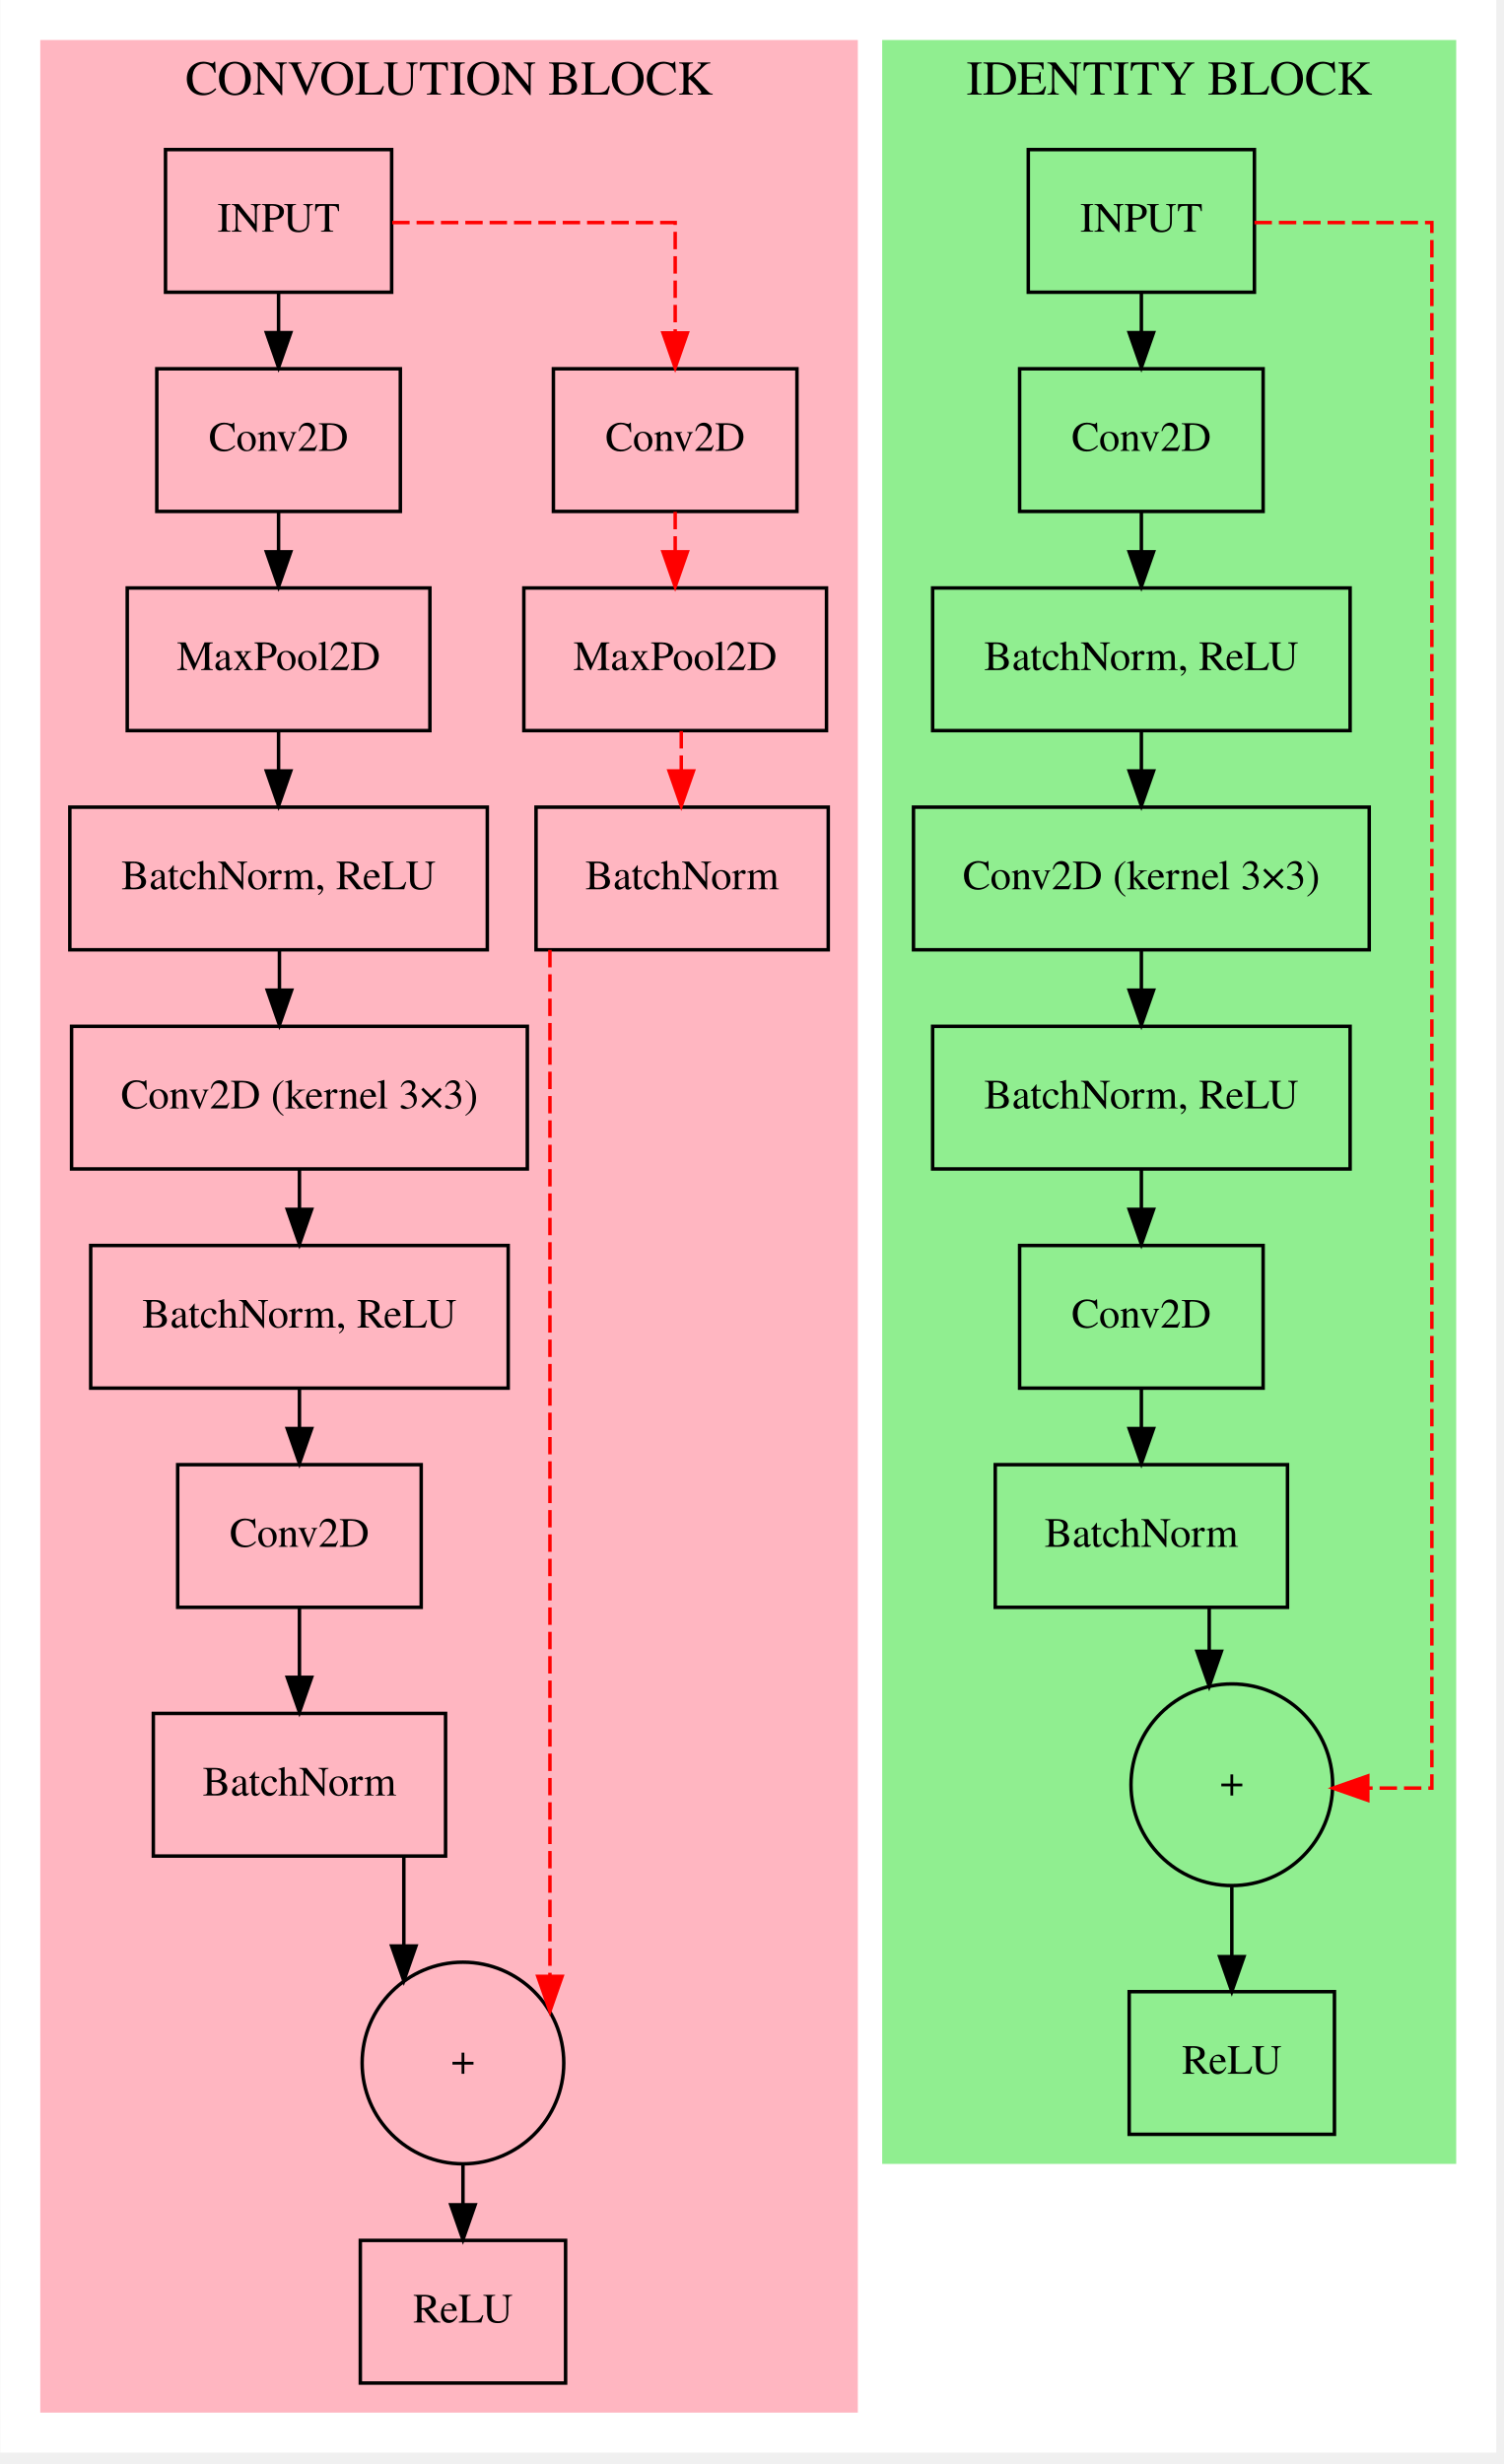
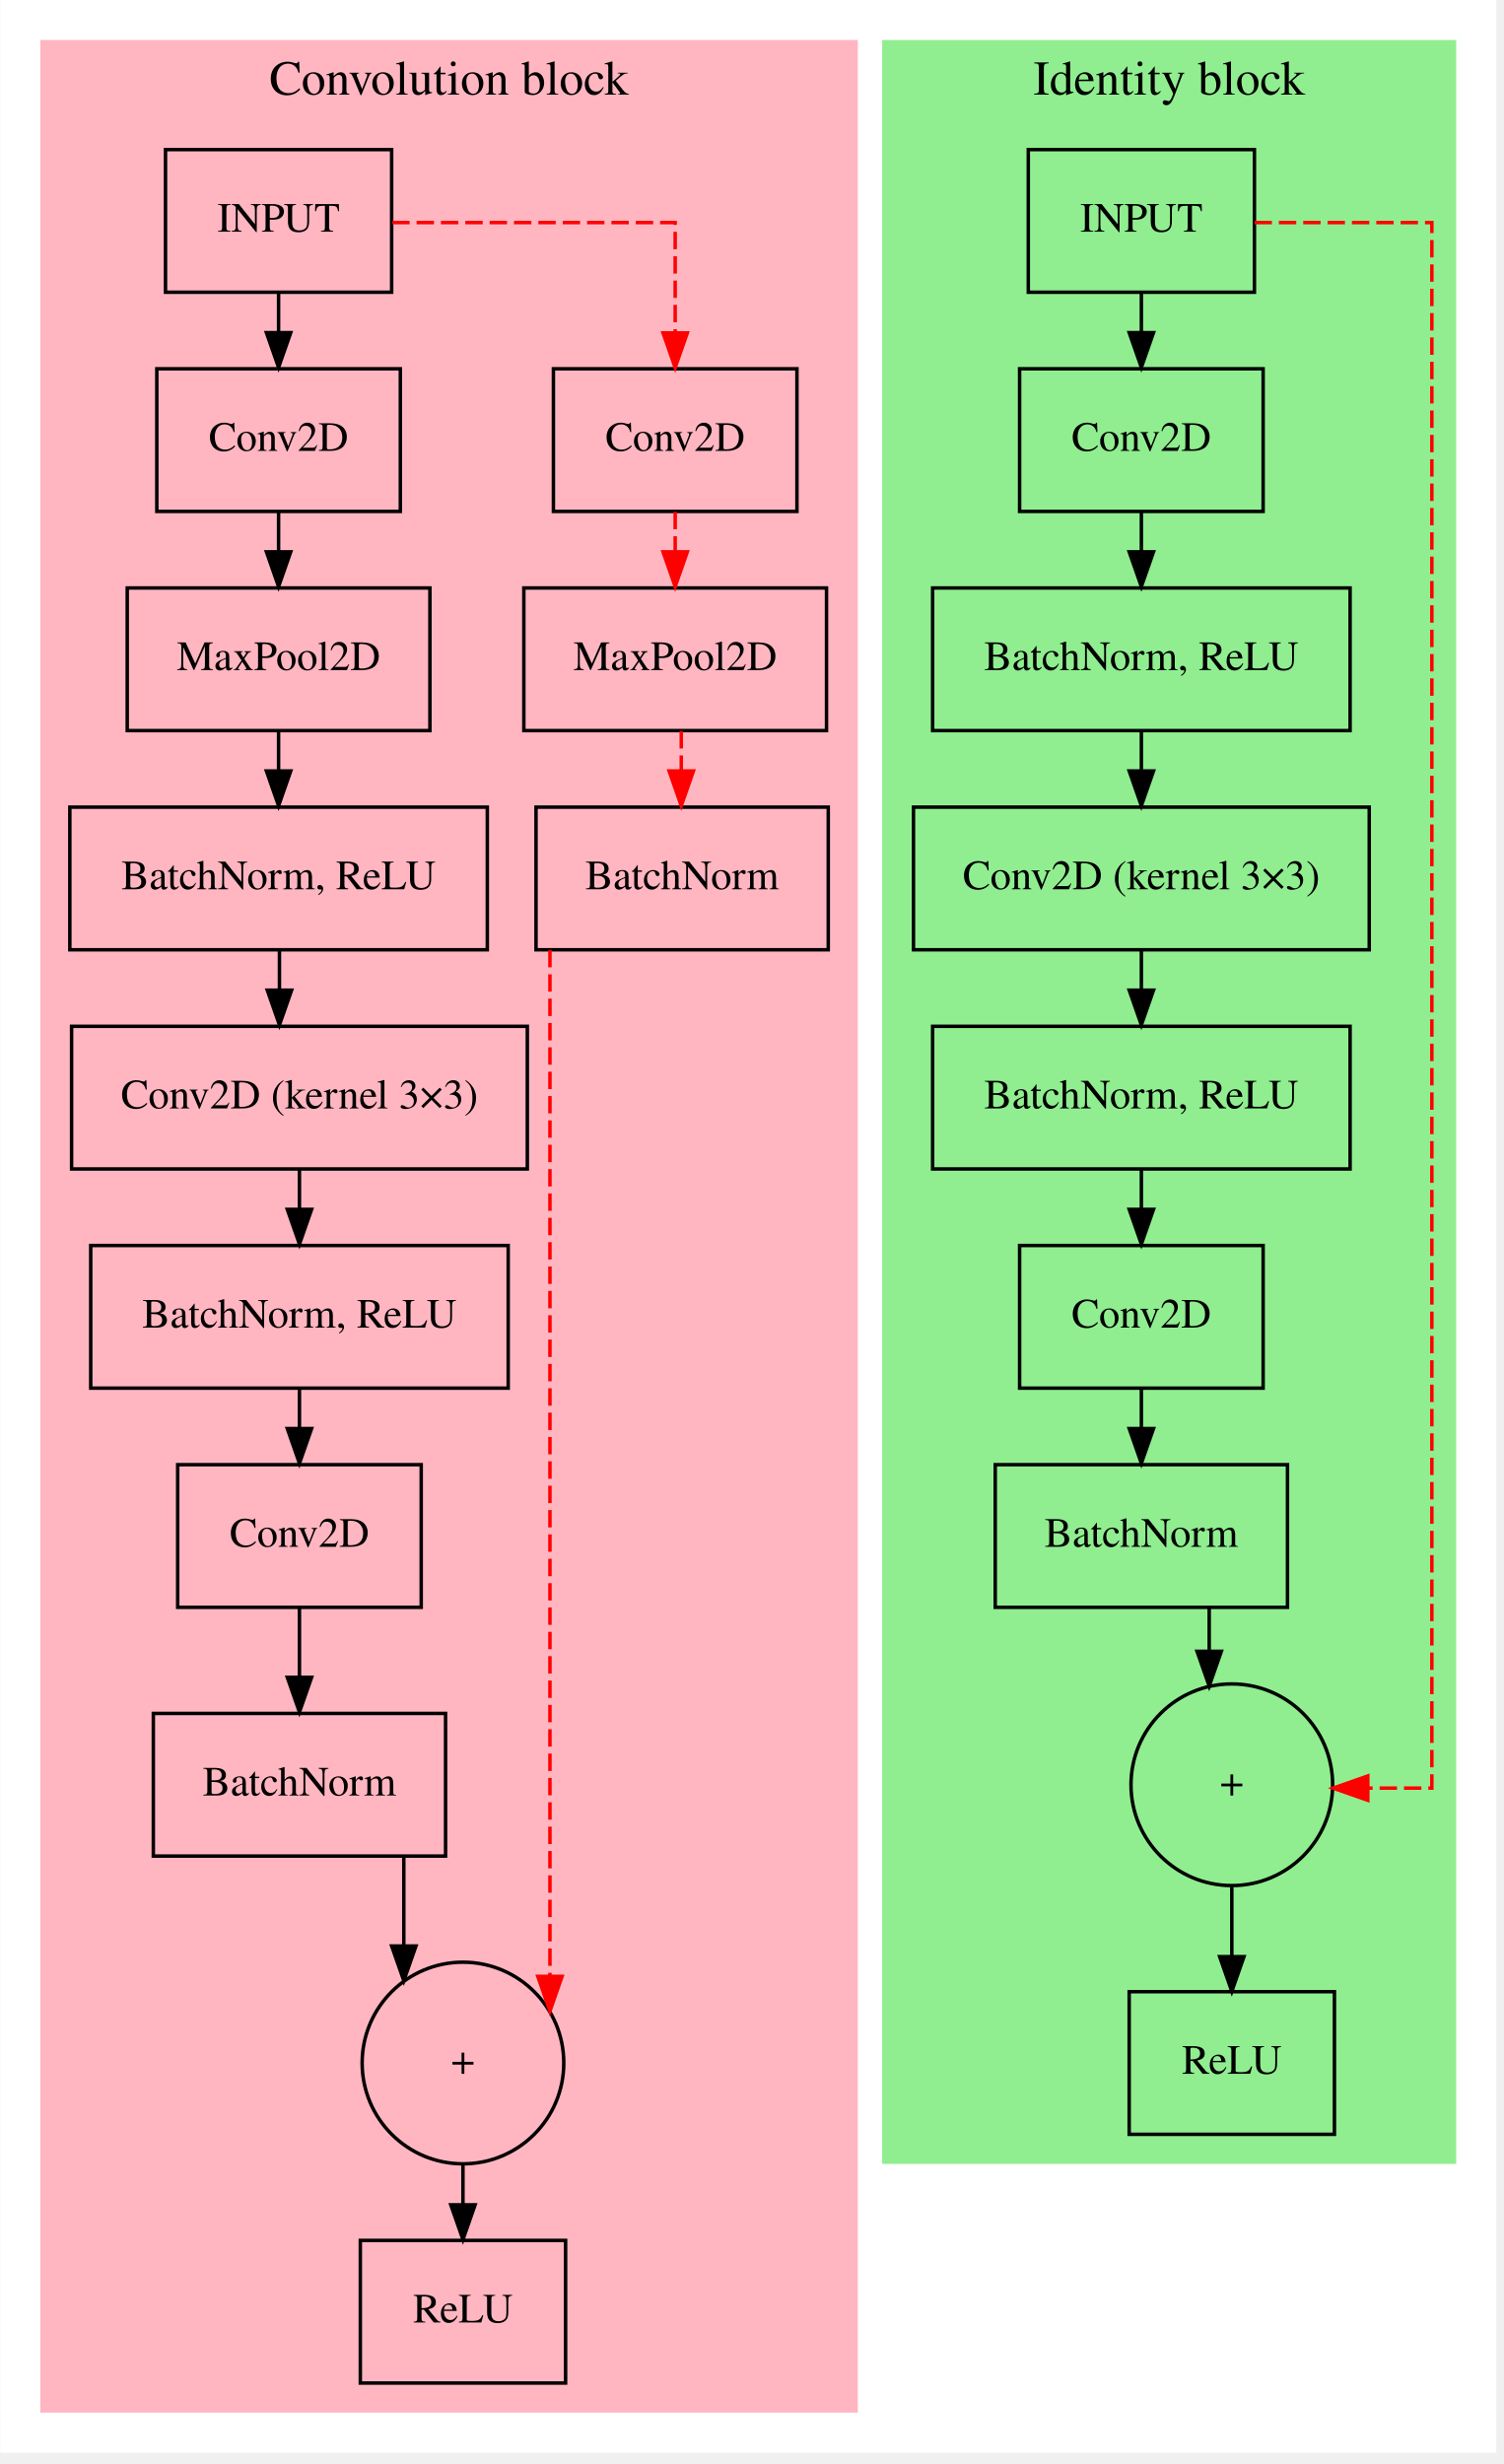
<svg xmlns="http://www.w3.org/2000/svg" width="324pt" height="531pt" viewBox="0.00 0.00 324.00 531.18">
  <g id="graph0" class="graph" transform="scale(0.75 0.75) rotate(0) translate(4 700.97)">
    <polygon fill="white" stroke="transparent" points="-4,4 -4,-700.97 426,-700.97 426,4 -4,4" />
    <g id="clust1" class="cluster">
      <polygon fill="lightpink" stroke="lightpink" points="8,-8 8,-688.97 242,-688.97 242,-8 8,-8" />
-       <text text-anchor="middle" x="125" y="-673.77" font-family="Times,serif" font-size="14.00">CONVOLUTION BLOCK</text>
+       <text text-anchor="middle" x="125" y="-673.77" font-family="Times,serif" font-size="14.00">Convolution block</text>
    </g>
    <g id="clust2" class="cluster">
      <polygon fill="lightgreen" stroke="lightgreen" points="250,-79.49 250,-688.97 414,-688.97 414,-79.49 250,-79.49" />
-       <text text-anchor="middle" x="332" y="-673.77" font-family="Times,serif" font-size="14.00">IDENTITY BLOCK</text>
+       <text text-anchor="middle" x="332" y="-673.77" font-family="Times,serif" font-size="14.00">Identity block</text>
    </g>
    <g id="node1" class="node">
      <polygon fill="none" stroke="black" points="108.5,-657.97 43.5,-657.97 43.5,-616.97 108.5,-616.97 108.5,-657.97" />
      <text text-anchor="middle" x="76" y="-634.37" font-family="Times,serif" font-size="12.00">INPUT</text>
    </g>
    <g id="node2" class="node">
      <polygon fill="none" stroke="black" points="111,-594.97 41,-594.97 41,-553.97 111,-553.97 111,-594.97" />
      <text text-anchor="middle" x="76" y="-571.37" font-family="Times,serif" font-size="12.00">Conv2D</text>
    </g>
    <g id="edge1" class="edge">
      <path fill="none" stroke="black" d="M76,-616.84C76,-616.84 76,-605.36 76,-605.36" />
      <polygon fill="black" stroke="black" points="79.5,-605.36 76,-595.36 72.5,-605.36 79.5,-605.36" />
    </g>
    <g id="node11" class="node">
      <polygon fill="none" stroke="black" points="225,-594.97 155,-594.97 155,-553.97 225,-553.97 225,-594.97" />
      <text text-anchor="middle" x="190" y="-571.37" font-family="Times,serif" font-size="12.00">Conv2D</text>
    </g>
    <g id="edge9" class="edge">
      <path fill="none" stroke="red" stroke-dasharray="5,2" d="M108.67,-637C142.35,-637 190,-637 190,-637 190,-637 190,-605.29 190,-605.29" />
      <polygon fill="red" stroke="red" points="193.5,-605.29 190,-595.29 186.5,-605.29 193.5,-605.29" />
    </g>
    <g id="node3" class="node">
      <polygon fill="none" stroke="black" points="119.5,-531.97 32.5,-531.97 32.5,-490.97 119.5,-490.97 119.5,-531.97" />
      <text text-anchor="middle" x="76" y="-508.37" font-family="Times,serif" font-size="12.00">MaxPool2D</text>
    </g>
    <g id="edge2" class="edge">
      <path fill="none" stroke="black" d="M76,-553.84C76,-553.84 76,-542.36 76,-542.36" />
      <polygon fill="black" stroke="black" points="79.5,-542.36 76,-532.36 72.5,-542.36 79.5,-542.36" />
    </g>
    <g id="node4" class="node">
      <polygon fill="none" stroke="black" points="136,-468.97 16,-468.97 16,-427.97 136,-427.97 136,-468.97" />
      <text text-anchor="middle" x="76" y="-445.37" font-family="Times,serif" font-size="12.00">BatchNorm, ReLU</text>
    </g>
    <g id="edge3" class="edge">
      <path fill="none" stroke="black" d="M76,-490.84C76,-490.84 76,-479.36 76,-479.36" />
      <polygon fill="black" stroke="black" points="79.5,-479.36 76,-469.36 72.5,-479.36 79.5,-479.36" />
    </g>
    <g id="node5" class="node">
      <polygon fill="none" stroke="black" points="147.5,-405.97 16.5,-405.97 16.5,-364.97 147.5,-364.97 147.5,-405.97" />
      <text text-anchor="middle" x="82" y="-382.37" font-family="Times,serif" font-size="12.00">Conv2D (kernel 3×3)</text>
    </g>
    <g id="edge4" class="edge">
      <path fill="none" stroke="black" d="M76.25,-427.84C76.25,-427.84 76.25,-416.36 76.25,-416.36" />
      <polygon fill="black" stroke="black" points="79.75,-416.36 76.25,-406.36 72.75,-416.36 79.75,-416.36" />
    </g>
    <g id="node6" class="node">
      <polygon fill="none" stroke="black" points="142,-342.97 22,-342.97 22,-301.97 142,-301.97 142,-342.97" />
      <text text-anchor="middle" x="82" y="-319.37" font-family="Times,serif" font-size="12.00">BatchNorm, ReLU</text>
    </g>
    <g id="edge5" class="edge">
      <path fill="none" stroke="black" d="M82,-364.84C82,-364.84 82,-353.36 82,-353.36" />
      <polygon fill="black" stroke="black" points="85.5,-353.36 82,-343.36 78.5,-353.36 85.5,-353.36" />
    </g>
    <g id="node7" class="node">
      <polygon fill="none" stroke="black" points="117,-279.97 47,-279.97 47,-238.97 117,-238.97 117,-279.97" />
      <text text-anchor="middle" x="82" y="-256.37" font-family="Times,serif" font-size="12.00">Conv2D</text>
    </g>
    <g id="edge6" class="edge">
      <path fill="none" stroke="black" d="M82,-301.84C82,-301.84 82,-290.36 82,-290.36" />
      <polygon fill="black" stroke="black" points="85.5,-290.36 82,-280.36 78.5,-290.36 85.5,-290.36" />
    </g>
    <g id="node8" class="node">
      <polygon fill="none" stroke="black" points="124,-208.47 40,-208.47 40,-167.47 124,-167.47 124,-208.47" />
      <text text-anchor="middle" x="82" y="-184.87" font-family="Times,serif" font-size="12.00">BatchNorm</text>
    </g>
    <g id="edge7" class="edge">
      <path fill="none" stroke="black" d="M82,-238.79C82,-238.79 82,-218.85 82,-218.85" />
      <polygon fill="black" stroke="black" points="85.5,-218.85 82,-208.85 78.5,-218.85 85.5,-218.85" />
    </g>
    <g id="node9" class="node">
      <ellipse fill="none" stroke="black" cx="129" cy="-107.99" rx="28.98" ry="28.98" />
      <text text-anchor="middle" x="129" y="-104.89" font-family="Times,serif" font-size="12.00">+</text>
    </g>
    <g id="edge8" class="edge">
      <path fill="none" stroke="black" d="M112,-167.38C112,-167.38 112,-141.63 112,-141.63" />
      <polygon fill="black" stroke="black" points="115.5,-141.63 112,-131.63 108.5,-141.63 115.5,-141.63" />
    </g>
    <g id="node10" class="node">
      <polygon fill="none" stroke="black" points="158.5,-57 99.5,-57 99.5,-16 158.5,-16 158.5,-57" />
      <text text-anchor="middle" x="129" y="-33.4" font-family="Times,serif" font-size="12.00">ReLU</text>
    </g>
    <g id="edge13" class="edge">
      <path fill="none" stroke="black" d="M129,-78.91C129,-78.91 129,-67.23 129,-67.23" />
      <polygon fill="black" stroke="black" points="132.5,-67.23 129,-57.23 125.5,-67.23 132.5,-67.23" />
    </g>
    <g id="node12" class="node">
      <polygon fill="none" stroke="black" points="233.5,-531.97 146.5,-531.97 146.5,-490.97 233.5,-490.97 233.5,-531.97" />
      <text text-anchor="middle" x="190" y="-508.37" font-family="Times,serif" font-size="12.00">MaxPool2D</text>
    </g>
    <g id="edge10" class="edge">
      <path fill="none" stroke="red" stroke-dasharray="5,2" d="M190,-553.84C190,-553.84 190,-542.36 190,-542.36" />
      <polygon fill="red" stroke="red" points="193.5,-542.36 190,-532.36 186.5,-542.36 193.5,-542.36" />
    </g>
    <g id="node13" class="node">
      <polygon fill="none" stroke="black" points="234,-468.97 150,-468.97 150,-427.97 234,-427.97 234,-468.97" />
      <text text-anchor="middle" x="192" y="-445.37" font-family="Times,serif" font-size="12.00">BatchNorm</text>
    </g>
    <g id="edge11" class="edge">
      <path fill="none" stroke="red" stroke-dasharray="5,2" d="M191.75,-490.84C191.75,-490.84 191.75,-479.36 191.75,-479.36" />
      <polygon fill="red" stroke="red" points="195.25,-479.36 191.75,-469.36 188.25,-479.36 195.25,-479.36" />
    </g>
    <g id="edge12" class="edge">
      <path fill="none" stroke="red" stroke-dasharray="5,2" d="M154,-427.93C154,-427.93 154,-132.9 154,-132.9" />
      <polygon fill="red" stroke="red" points="157.5,-132.9 154,-122.9 150.5,-132.9 157.5,-132.9" />
    </g>
    <g id="node14" class="node">
      <polygon fill="none" stroke="black" points="356.5,-657.97 291.5,-657.97 291.5,-616.97 356.5,-616.97 356.5,-657.97" />
      <text text-anchor="middle" x="324" y="-634.37" font-family="Times,serif" font-size="12.00">INPUT</text>
    </g>
    <g id="node15" class="node">
      <polygon fill="none" stroke="black" points="359,-594.97 289,-594.97 289,-553.97 359,-553.97 359,-594.97" />
      <text text-anchor="middle" x="324" y="-571.37" font-family="Times,serif" font-size="12.00">Conv2D</text>
    </g>
    <g id="edge14" class="edge">
      <path fill="none" stroke="black" d="M324,-616.84C324,-616.84 324,-605.36 324,-605.36" />
      <polygon fill="black" stroke="black" points="327.5,-605.36 324,-595.36 320.5,-605.36 327.5,-605.36" />
    </g>
    <g id="node21" class="node">
      <ellipse fill="none" stroke="black" cx="350" cy="-187.97" rx="28.98" ry="28.98" />
      <text text-anchor="middle" x="350" y="-184.87" font-family="Times,serif" font-size="12.00">+</text>
    </g>
    <g id="edge21" class="edge">
      <path fill="none" stroke="red" stroke-dasharray="5,2" d="M356.52,-637C379.97,-637 407.5,-637 407.5,-637 407.5,-637 407.5,-187 407.5,-187 407.5,-187 389.09,-187 389.09,-187" />
      <polygon fill="red" stroke="red" points="389.09,-183.5 379.09,-187 389.09,-190.5 389.09,-183.5" />
    </g>
    <g id="node16" class="node">
      <polygon fill="none" stroke="black" points="384,-531.97 264,-531.97 264,-490.97 384,-490.97 384,-531.97" />
      <text text-anchor="middle" x="324" y="-508.37" font-family="Times,serif" font-size="12.00">BatchNorm, ReLU</text>
    </g>
    <g id="edge15" class="edge">
      <path fill="none" stroke="black" d="M324,-553.84C324,-553.84 324,-542.36 324,-542.36" />
      <polygon fill="black" stroke="black" points="327.5,-542.36 324,-532.36 320.5,-542.36 327.5,-542.36" />
    </g>
    <g id="node17" class="node">
      <polygon fill="none" stroke="black" points="389.5,-468.97 258.5,-468.97 258.5,-427.97 389.5,-427.97 389.5,-468.97" />
      <text text-anchor="middle" x="324" y="-445.37" font-family="Times,serif" font-size="12.00">Conv2D (kernel 3×3)</text>
    </g>
    <g id="edge16" class="edge">
      <path fill="none" stroke="black" d="M324,-490.84C324,-490.84 324,-479.36 324,-479.36" />
      <polygon fill="black" stroke="black" points="327.5,-479.36 324,-469.36 320.5,-479.36 327.5,-479.36" />
    </g>
    <g id="node18" class="node">
      <polygon fill="none" stroke="black" points="384,-405.97 264,-405.97 264,-364.97 384,-364.97 384,-405.97" />
      <text text-anchor="middle" x="324" y="-382.37" font-family="Times,serif" font-size="12.00">BatchNorm, ReLU</text>
    </g>
    <g id="edge17" class="edge">
      <path fill="none" stroke="black" d="M324,-427.84C324,-427.84 324,-416.36 324,-416.36" />
      <polygon fill="black" stroke="black" points="327.5,-416.36 324,-406.36 320.5,-416.36 327.5,-416.36" />
    </g>
    <g id="node19" class="node">
      <polygon fill="none" stroke="black" points="359,-342.97 289,-342.97 289,-301.97 359,-301.97 359,-342.97" />
      <text text-anchor="middle" x="324" y="-319.37" font-family="Times,serif" font-size="12.00">Conv2D</text>
    </g>
    <g id="edge18" class="edge">
      <path fill="none" stroke="black" d="M324,-364.84C324,-364.84 324,-353.36 324,-353.36" />
      <polygon fill="black" stroke="black" points="327.5,-353.36 324,-343.36 320.5,-353.36 327.5,-353.36" />
    </g>
    <g id="node20" class="node">
      <polygon fill="none" stroke="black" points="366,-279.97 282,-279.97 282,-238.97 366,-238.97 366,-279.97" />
      <text text-anchor="middle" x="324" y="-256.37" font-family="Times,serif" font-size="12.00">BatchNorm</text>
    </g>
    <g id="edge19" class="edge">
      <path fill="none" stroke="black" d="M324,-301.84C324,-301.84 324,-290.36 324,-290.36" />
      <polygon fill="black" stroke="black" points="327.5,-290.36 324,-280.36 320.5,-290.36 327.5,-290.36" />
    </g>
    <g id="edge20" class="edge">
      <path fill="none" stroke="black" d="M343.5,-238.79C343.5,-238.79 343.5,-226.32 343.5,-226.32" />
      <polygon fill="black" stroke="black" points="347,-226.32 343.5,-216.32 340,-226.32 347,-226.32" />
    </g>
    <g id="node22" class="node">
      <polygon fill="none" stroke="black" points="379.5,-128.49 320.5,-128.49 320.5,-87.49 379.5,-87.49 379.5,-128.49" />
      <text text-anchor="middle" x="350" y="-104.89" font-family="Times,serif" font-size="12.00">ReLU</text>
    </g>
    <g id="edge22" class="edge">
      <path fill="none" stroke="black" d="M350,-158.65C350,-158.65 350,-138.56 350,-138.56" />
      <polygon fill="black" stroke="black" points="353.5,-138.56 350,-128.56 346.5,-138.56 353.5,-138.56" />
    </g>
  </g>
</svg>
